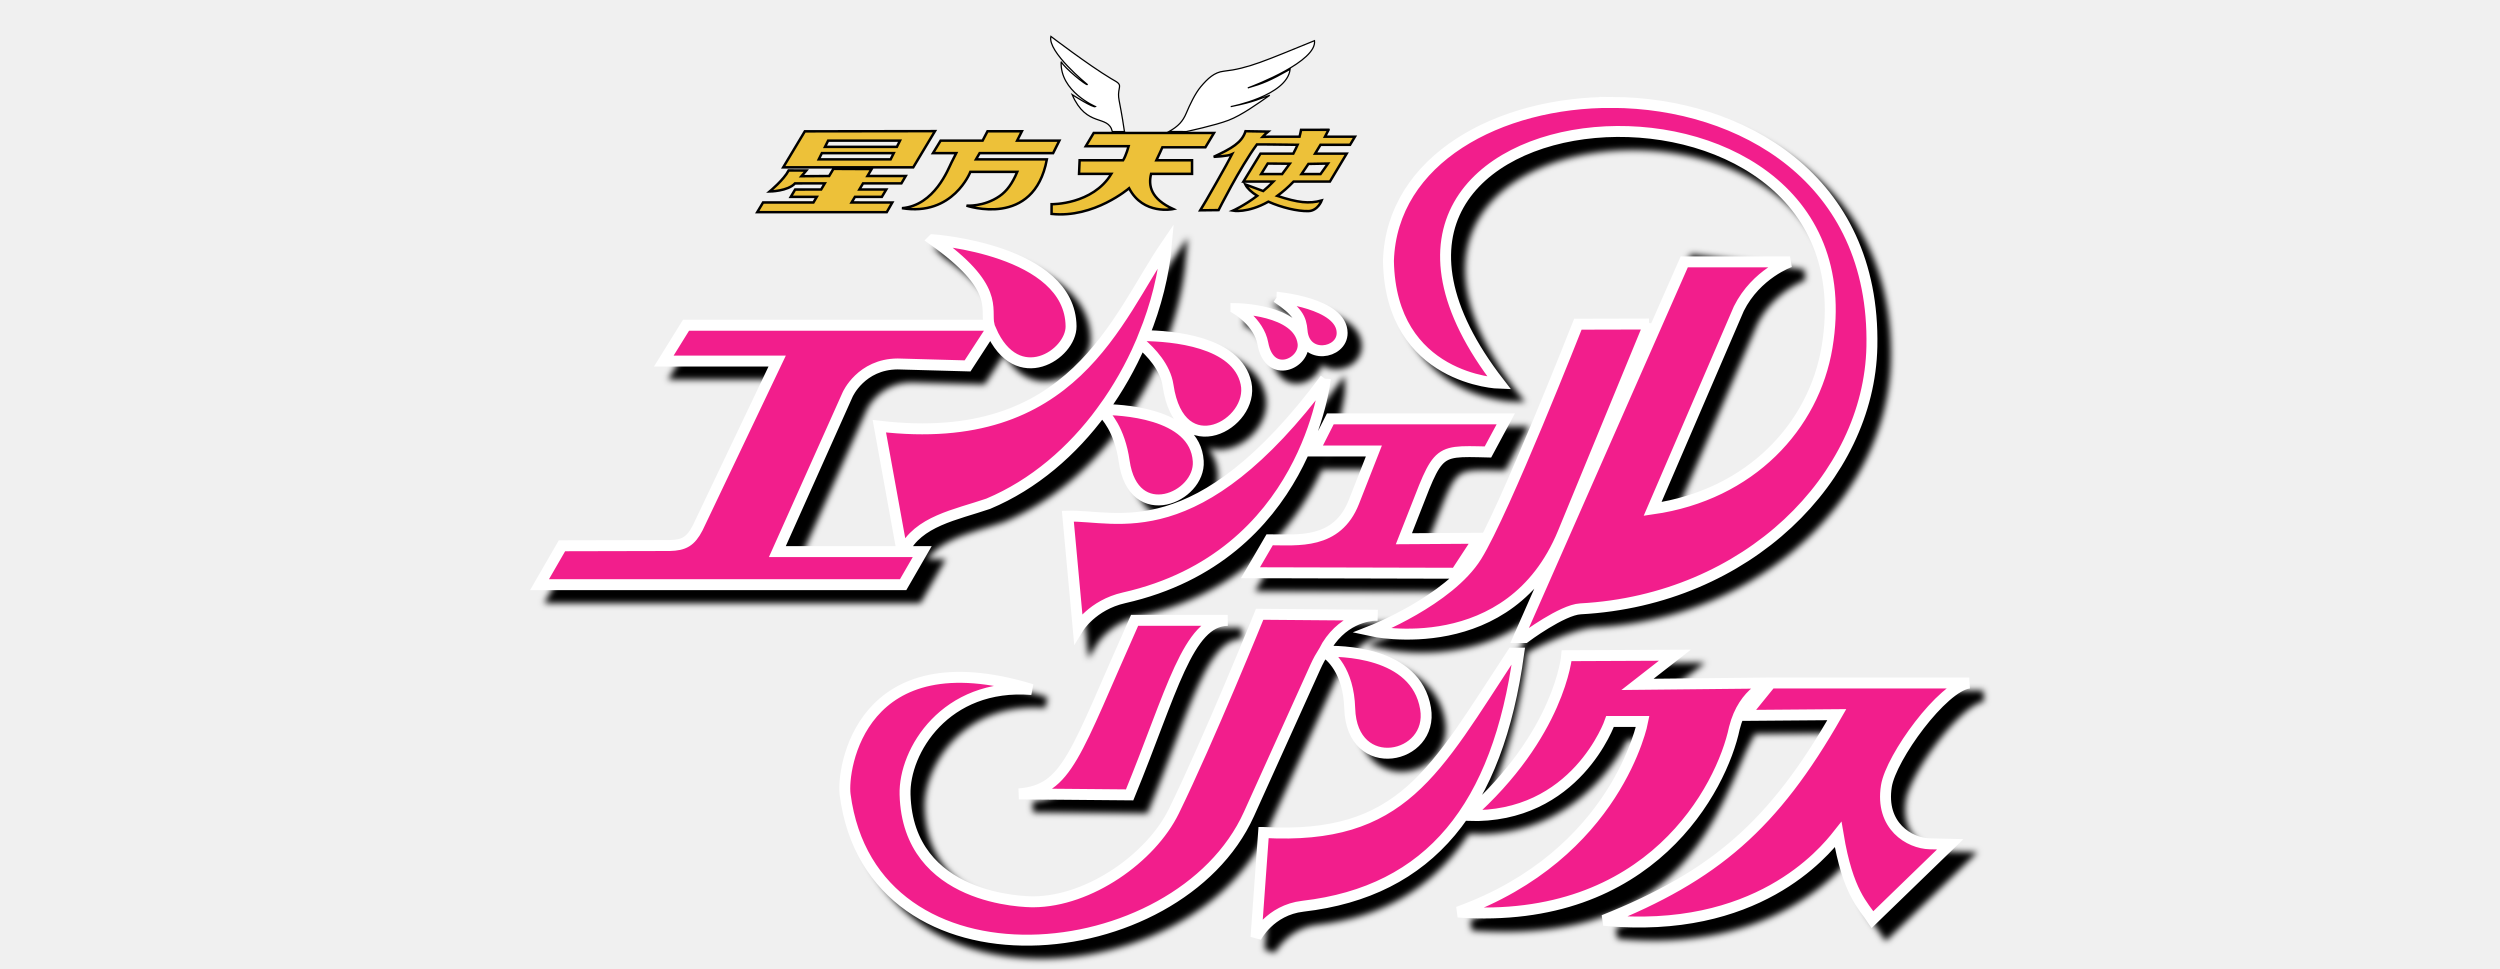
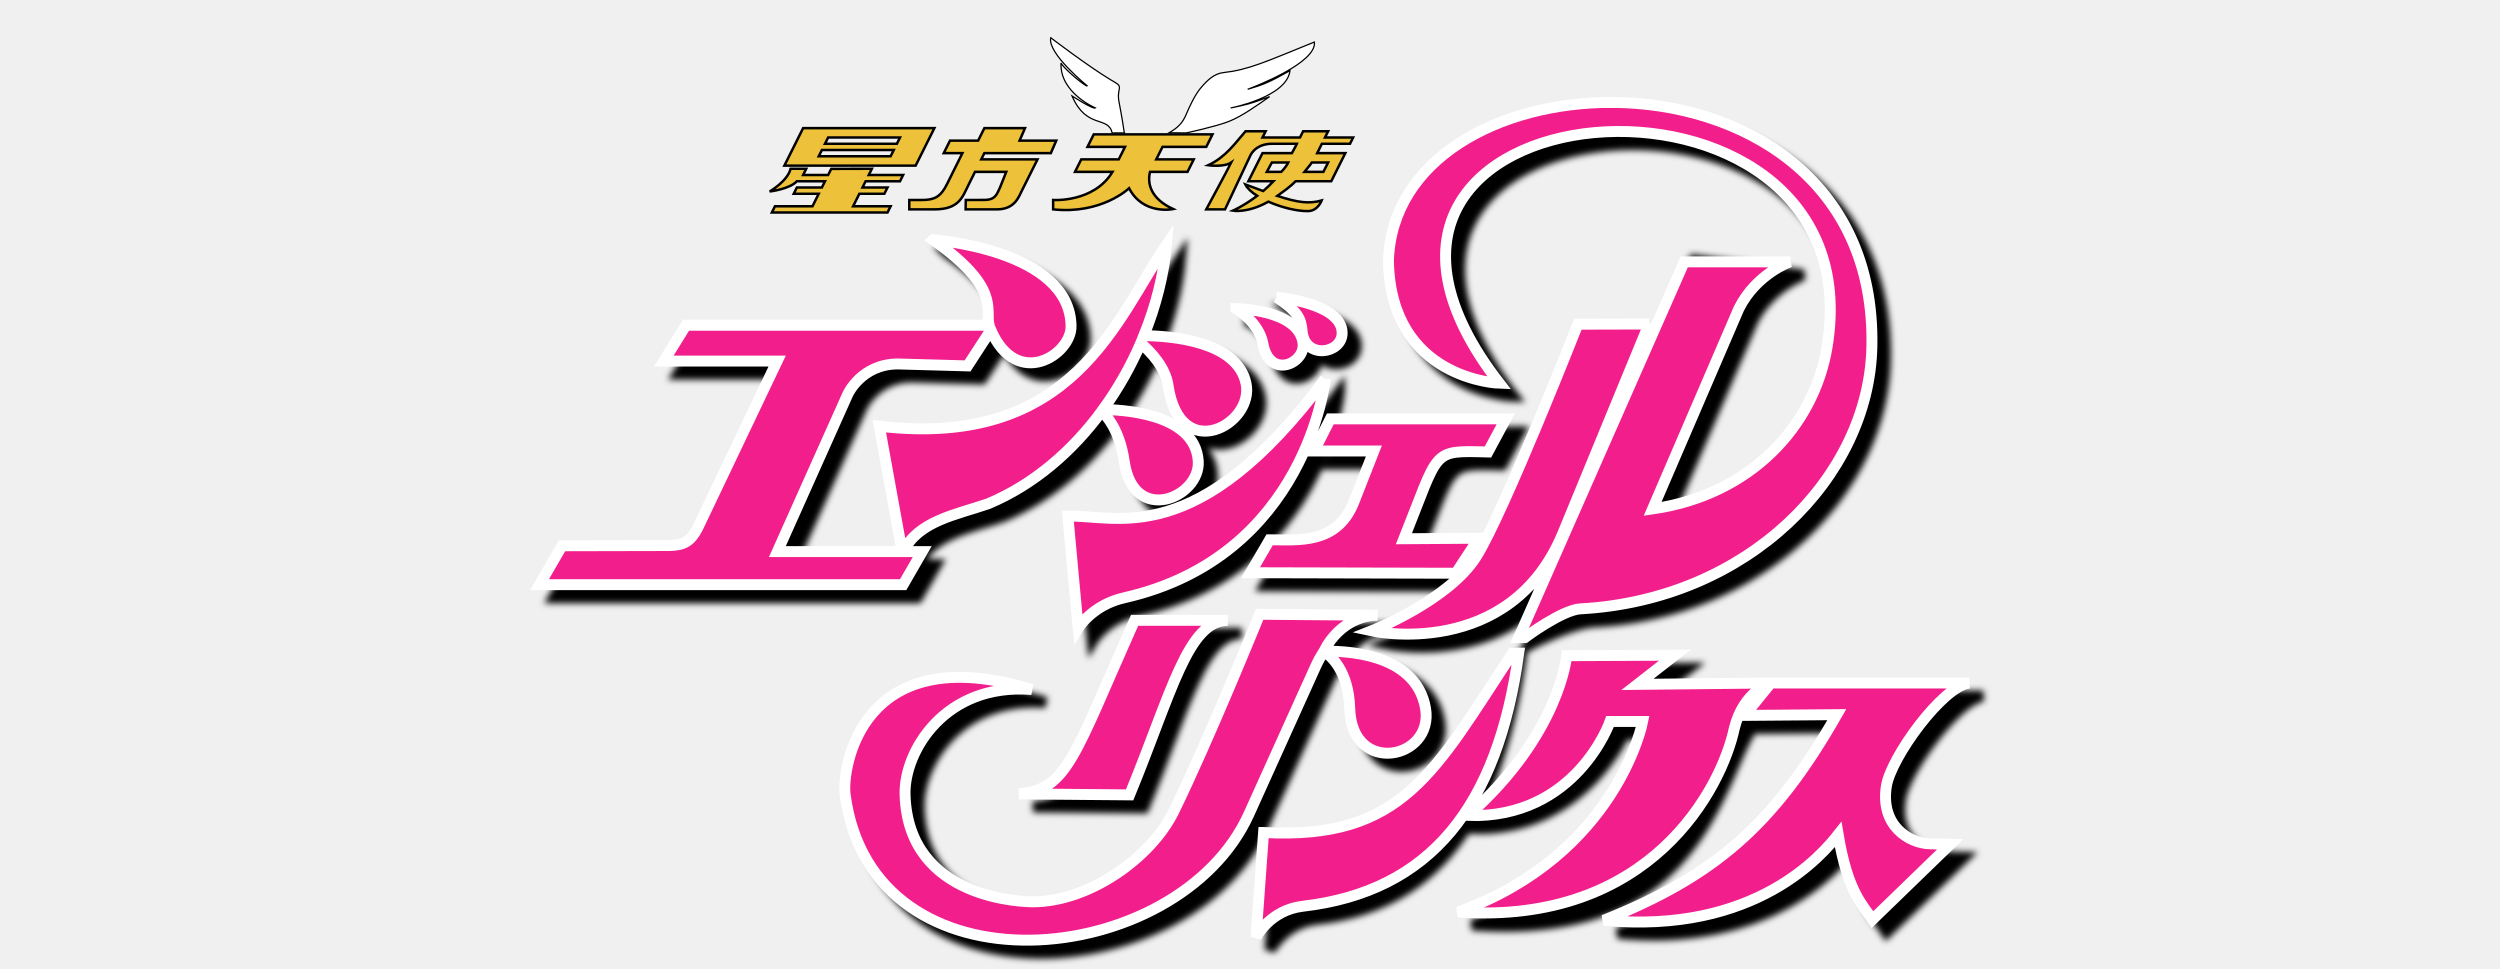
<svg xmlns="http://www.w3.org/2000/svg" version="1.1" id="svg2" width="800" height="310" viewBox="0 0 800 310">
  <defs id="defs6">
    <filter style="color-interpolation-filters:sRGB;" id="filter1269">
      <feGaussianBlur stdDeviation="1 1" result="blur" id="feGaussianBlur1267" />
    </filter>
  </defs>
  <g id="layer1" style="display:inline">
    <path id="path1062" d="m 520.338,36.967 c -36.171,-0.201 -70.693,18.105 -71.717,50.705 0.68,38.174 35.715,39.146 35.715,39.146 -75.346,-97.185 121.518,-112.887 104.644,-11.543 -4.19,25.166 -24.329,47.253 -55.831,51.775 l 27.603,-64.094 c 5.614,-11.229 16.374,-14.971 16.374,-14.971 l -34.947,-4.75 L 489,206.592 c 0,0 13.745,-7.174 21.066,-7.569 53.524,-2.882 92.391,-42.097 93.26,-83.904 1.121,-53.923 -41.994,-77.925 -82.988,-78.153 z M 303.063,80.896 c 21.587,15.286 16.754,21.959 17.929,27.27 l -1.014,0.08 h -95.938 l -7.113,11.467 h 36.279 l -25.451,53.413 c -2.261,4.367 -4.434,5.498 -8.917,5.614 l -34.497,0.08 -7.188,12.451 h 116.361 l 6.11,-10.582 h -6.05 c 4.694,-9.77 16.744,-11.749 27.176,-15.323 14.67,-6.154 26.948,-16.864 36.332,-29.605 1.29,1.191 5.726,5.879 7.169,16.007 2.965,20.81 24.424,11.593 23.707,0 -0.981,-15.855 -26.016,-16.536 -30.498,-16.533 4.84,-6.655 8.889,-13.848 12.084,-21.228 3.213,2.75 7.874,7.638 8.743,13.51 3.802,25.69 27.752,12.358 24.951,-0.7 -2.89,-13.474 -23.823,-15.137 -32.696,-15.243 3.928,-9.69 6.409,-19.626 7.219,-29.022 -16.014,23.429 -29.632,65.322 -91.86,58.003 l 7.287,40.134 h -39.926 c 7.499,-16.759 19.501,-43.573 22.496,-50.277 0,0 4.285,-9.712 16.011,-9.776 l 22.363,0.624 7.449,-11.46 c 8.411,19.233 25.771,7.804 25.67,-1.23 -0.275,-24.561 -44.19,-27.675 -44.19,-27.675 z m 110.001,18.395 c 6.667,4.523 7.784,6.77 8.108,10.722 0.767,9.361 12.845,7.449 12.829,0.704 -0.023,-9.591 -20.937,-11.426 -20.937,-11.426 z m -13.06,3.628 c 0,0 7.349,4.276 8.615,11.15 2.166,11.763 13.715,6.39 12.867,-0.117 -1.413,-10.842 -21.482,-11.032 -21.482,-11.032 z m 132.198,4.941 -22.772,0.057 c 0,0 -23.577,60 -32.42,74.214 -8.842,14.214 -33.634,23.93 -33.634,23.93 0,0 44.329,9.888 61.336,-31.425 27.49,-66.776 27.49,-66.776 27.49,-66.776 z M 428.599,125.449 c -41.022,55.027 -66.716,43.45 -82.375,43.891 l 3.307,35.84 c 0,0 4.458,-7.397 14.668,-9.704 58.604,-13.242 64.4,-70.026 64.4,-70.026 z m 1.619,12.754 -4.521,10.291 h 18.455 l -6.394,16.299 c -5.391,13.746 -18.062,12.107 -26.956,12.107 l -6.14,10.544 63.765,0.166 7.332,-11.199 -21.993,0.155 c 11.522,-28.734 8.586,-28.226 26.888,-27.759 l 5.709,-10.605 z m -22.613,62.535 c 0,0 -16.314,40.238 -27.448,63.004 -7.325,14.978 -27.09,28.896 -44.912,29.007 -2.378,0.015 -40.176,-0.31 -41.114,-34.308 -0.383,-13.897 12.867,-35.836 40.546,-33.63 -54.917,-16.762 -60.784,25.545 -59.728,33.608 8.619,65.811 106.582,56.378 129.224,6.258 l 21.247,-47.031 c 0.865,-1.914 1.781,-3.57 2.716,-5.07 2.05,1.309 7.921,6.082 8.289,18.296 0.655,21.737 27.004,16.301 24.263,0 -3.106,-18.473 -27.367,-18.882 -32.264,-18.777 6.5,-10.09 14.077,-11.01 16.268,-11.051 z m 37.088,0.306 0.655,0.004 c 0,0 -0.255,-0.011 -0.655,-0.004 z m -77.112,1.638 c -19.308,43.207 -21.357,54.213 -37.016,55.536 l 35.431,0.314 c 13.568,-33.062 18.606,-55.694 31.394,-55.85 z M 487,208.403 c 0,0 -13.077,68.123 -78.139,62.168 l -2.429,33.524 c 0,0 4.438,-8.704 14.997,-9.928 C 462.334,289.426 480.348,257.751 487,208.403 Z m 53.477,5.437 -34.622,0.155 c 0,0 -2.807,26.043 -34.622,51.151 34.621,1.092 48.503,-30.1 48.503,-30.1 h 10.446 c 0,0 -8.108,42.578 -59.104,60.98 C 532.835,300.392 545.616,266.044 557,240 c 6,-13 11.235,-16.649 11.235,-16.649 h -40.236 z m 30.721,8.887 -8.418,10.378 29.51,-0.242 c -20.178,35.352 -39.024,51.62 -74.581,65.812 48.813,4.679 70.334,-21.518 75.013,-27.445 3.119,18.714 8.031,22.691 10.994,27.214 l 24.872,-24.096 -6.549,-0.155 c -6.492,-0.155 -15.912,-5.699 -13.877,-18.482 1.458,-9.158 17.933,-31.892 26.51,-32.983 z" style="fill:#000000;fill-opacity:1;stroke:#000000;stroke-width:3.5;stroke-linecap:butt;stroke-linejoin:miter;stroke-miterlimit:4;stroke-dasharray:none;stroke-opacity:1;paint-order:normal;filter:url(#filter1269)" />
  </g>
  <g id="layer2" style="display:inline" transform="translate(-0.8786788,160.2601)">
    <g id="g1051" transform="matrix(0.9806797,0,0,0.9806797,161.8909,2.120577)">
      <path id="path1387" d="m 361.999,-132.158 c -36.884,-0.205 -72.086,18.462 -73.13,51.704 0.694,38.926 36.223,39.939 36.223,39.939 -76.831,-99.1 124.108,-115.132 106.901,-11.792 -4.273,25.662 -24.808,48.184 -56.931,52.795 L 403.209,-64.869 c 5.725,-11.45 16.697,-15.266 16.697,-15.266 H 385.397 L 331.39,42.439 h 2.039 c 0,0 12.102,-9.026 18.095,-9.348 54.578,-2.939 94.211,-42.927 95.097,-85.557 1.143,-54.985 -42.821,-79.46 -84.623,-79.693 z m -221.751,44.815 c 22.012,15.587 17.084,22.392 18.283,27.808 l -1.034,0.081 H 59.669 L 52.416,-47.761 H 89.409 L 63.457,6.705 c -2.306,4.453 -4.521,5.606 -9.093,5.725 l -35.176,0.081 -7.33,12.696 H 130.511 l 6.23,-10.791 h -6.169 c 4.786,-9.963 17.074,-11.98 27.711,-15.624 14.959,-6.275 27.479,-17.196 37.047,-30.188 1.315,1.215 5.839,5.995 7.311,16.323 3.023,21.22 24.905,11.822 24.174,0 -1,-16.168 -26.529,-16.862 -31.099,-16.859 4.935,-6.787 9.064,-14.121 12.322,-21.647 3.276,2.804 8.029,7.788 8.916,13.777 3.877,26.196 28.299,12.601 25.443,-0.714 -2.947,-13.74 -24.293,-15.436 -33.34,-15.543 4.005,-9.881 6.535,-20.012 7.361,-29.594 -16.33,23.891 -30.216,66.609 -93.67,59.145 l 7.43,40.925 H 89.467 c 7.646,-17.089 19.886,-44.431 22.939,-51.268 0,0 4.369,-9.904 16.327,-9.969 l 22.804,0.637 7.596,-11.686 c 8.577,19.612 26.279,7.957 26.176,-1.254 -0.281,-25.045 -45.06,-28.221 -45.06,-28.221 z m 112.168,18.757 c 6.798,4.612 7.937,6.904 8.267,10.933 0.783,9.546 13.098,7.596 13.082,0.718 -0.023,-9.78 -21.35,-11.651 -21.35,-11.651 z m -13.317,3.7 c 0,0 7.494,4.361 8.784,11.369 2.208,11.995 13.986,6.516 13.121,-0.12 -1.441,-11.056 -21.905,-11.25 -21.905,-11.25 z m 134.803,5.038 -23.221,0.058 c 0,0 -24.042,61.182 -33.058,75.676 -9.016,14.494 -34.297,24.401 -34.297,24.401 0,0 45.202,10.083 62.545,-32.044 28.031,-68.092 28.031,-68.092 28.031,-68.092 z M 268.257,-41.912 C 226.427,14.199 200.227,2.393 184.259,2.843 l 3.372,36.546 c 0,0 4.546,-7.543 14.957,-9.896 59.758,-13.503 65.669,-71.406 65.669,-71.406 z m 1.651,13.005 -5.313,10.493 h 19.522 l -6.52,16.62 C 272.1,12.222 259.18,10.551 250.11,10.551 l -6.261,10.752 67.032,0.17 7.477,-11.419 -24.437,0.158 c 11.749,-29.3 8.755,-28.782 27.418,-28.305 l 5.822,-10.814 z m -23.059,63.767 c 0,0 -16.636,41.031 -27.989,64.246 -7.47,15.273 -27.624,29.465 -45.797,29.578 -2.425,0.016 -40.968,-0.316 -41.924,-34.983 C 130.749,79.53 144.261,57.159 172.485,59.407 116.486,42.316 110.504,85.456 111.58,93.677 c 8.789,67.107 108.682,57.489 131.77,6.381 l 21.666,-47.957 c 0.882,-1.952 1.816,-3.64 2.77,-5.17 2.09,1.334 8.078,6.201 8.453,18.657 0.667,22.166 27.536,16.622 24.741,0 C 297.813,46.751 272.78,46.824 267.787,46.931 273.267,36.321 282.434,35.215 284.669,35.172 Z m 37.819,0.312 0.667,0.004 c 0,0 -0.26,-0.012 -0.667,-0.004 z m -78.632,1.67 C 186.349,80.901 184.259,92.123 168.291,93.473 l 36.129,0.32 c 13.835,-33.713 18.973,-56.791 32.013,-56.95 z m 42.093,69.226 -2.477,34.185 c 0,0 4.526,-8.875 15.293,-10.123 41.6,-4.822 63.604,-32.52 70.444,-82.593 h -2.039 c -25.493,38.749 -35.774,61.006 -81.22,58.531 z m 134.208,-57.849 -35.304,0.158 c 0,0 -2.166,25.627 -32.169,52.159 35.303,1.113 46.324,-30.693 46.324,-30.693 h 10.652 c 0,0 -8.267,43.417 -60.268,62.182 62.973,4.453 86.097,-40.64 90.176,-60.014 3.059,-12.236 11.916,-14.729 11.916,-14.729 L 370.139,57.735 Z m 31.326,9.062 -8.584,10.582 30.092,-0.247 c -20.575,36.049 -39.793,52.637 -76.051,67.108 49.774,4.771 71.72,-21.942 76.491,-27.985 3.18,19.083 8.19,23.138 11.211,27.75 l 25.362,-24.571 -6.678,-0.158 c -6.62,-0.158 -16.226,-5.812 -14.151,-18.846 1.486,-9.338 18.286,-32.52 27.032,-33.633 z" style="fill:#f21e8c;fill-opacity:1;stroke:#ffffff;stroke-width:3.569;stroke-linecap:butt;stroke-linejoin:miter;stroke-miterlimit:4;stroke-dasharray:none;stroke-opacity:1;paint-order:normal" />
-       <path id="path2564" d="m 217.322,-122.688 c 2.953,-1.686 4.443,-3.254 5.582,-5.972 1.093,-2.611 2.887,-6.431 4.729,-8.617 2.243,-2.662 4.442,-4.728 7.466,-5.059 8.122,-0.891 13.691,-3.502 29.648,-9.971 0.815,6.73 -19.119,14.444 -21.773,15.423 4.957,-1.438 7.137,-2.314 13.814,-6.076 -1.025,8.678 -19.383,12.174 -19.383,12.174 8.012,-1.568 9.868,-2.783 12.743,-3.705 -3.965,2.754 -9.113,6.48 -13.415,8.14 -4.429,1.709 -13.792,3.696 -13.792,3.696 z" style="display:inline;fill:#ffffff;stroke:#000000;stroke-width:0.408;stroke-linecap:butt;stroke-linejoin:miter;stroke-miterlimit:4;stroke-dasharray:none;stroke-opacity:1" />
-       <path id="path2483" d="m 147.844,-115.614 -1.553,3.059 c -1.036,2.039 -5.5,14.014 -16.163,14.903 16.697,2.738 22.322,-11.844 22.322,-11.844 h 15.296 c -1.601,3.778 -3.389,6.269 -5.764,7.909 -5.177,3.574 -10.801,3.104 -10.801,3.104 0,0 22.009,7.548 26.235,-15.091 h -23.134 l 1.193,-2.039 h 23.98 l 2.039,-4.079 -13.783,0 1.547,-3.059 h -11.217 l -1.594,3.059 -13.701,-4e-5 -2.491,4.079 z" style="display:inline;fill:#edc139;fill-opacity:1;stroke:#000000;stroke-width:0.816;stroke-linecap:butt;stroke-linejoin:miter;stroke-miterlimit:4;stroke-dasharray:none;stroke-opacity:1" />
-       <path id="path2486" d="m 192.697,-122.189 -2.581,4.312 h 13.988 c 0,0 -0.871,3.119 -1.816,4.597 h -14.186 l -0.192,4.435 h 10.546 c -6.111,10.101 -19.499,9.899 -19.499,9.899 l -0.011,3.169 c 13.835,1.486 25.294,-8.379 25.294,-8.379 4.617,8.886 14.395,6.796 14.395,6.796 -7.284,-3.331 -8.168,-7.581 -7.215,-11.486 h 13.365 v -4.435 h -11.632 c 0.818,-1.656 1.951,-4.234 1.951,-4.234 h 14.034 l 2.805,-4.675 z" style="display:inline;fill:#edc139;fill-opacity:1;stroke:#000000;stroke-width:0.816;stroke-linecap:butt;stroke-linejoin:miter;stroke-miterlimit:4;stroke-dasharray:none;stroke-opacity:1" />
-       <path id="path2491" d="m 140.895,-122.787 -42.462,0.061 -7.05,11.749 42.426,0 z m -11.405,3.094 -1.02,2.039 h -23.453 l 1.02,-2.039 z m -25.493,4.079 h 23.453 l -1.02,2.039 h -23.453 z m 3.764,5.139 -1.384,2.328 -9.045,0.066 1.586,-1.85 -5.758,-0.026 c -1.529,2.986 -6.203,6.865 -6.203,6.865 0,0 5.924,-0.075 8.266,-2.643 l 2.448,-0.006 h 7.275 l -1.188,2 -8.477,0.002 -1.441,2.402 h 8.489 l -1.084,1.825 -16.436,-0.005 -1.901,3.169 h 42.258 l 1.811,-3.157 -13.288,-0.004 1.097,-1.828 h 8.778 l 1.444,-2.408 -8.778,0.002 1.199,-1.998 h 12.512 l 1.419,-2.411 -12.486,0.002 1.358,-2.263 z" style="display:inline;fill:#edc139;fill-opacity:1;stroke:#000000;stroke-width:0.816;stroke-linecap:butt;stroke-linejoin:miter;stroke-miterlimit:4;stroke-dasharray:none;stroke-opacity:1" />
-       <path id="path2529" d="m 269.329,-123.226 -8.973,0.019 c -0.135,0.764 -0.301,1.505 -0.49,2.234 h -9.718 l -2.33,0.054 c 0.505,-0.55 1.307,-1.371 1.755,-1.721 l -7.334,-0.127 c -1.2,3.742 -4.484,5.592 -10.389,8.364 0,0 4.658,-0.197 6.011,-0.86 -1.104,2.264 -9.225,16.554 -10.378,18.31 l 5.957,-0.069 c 0,0 6.924,-13.82 12.515,-21.434 l 2.731,0.004 10.551,0.12 c -0.411,0.951 -0.962,1.956 -1.412,2.882 h -10.698 l -5.567,9.112 h 9.776 c -1.099,1.136 -2.22,2.17 -3.326,3.098 -1.763,-0.634 -3.684,-1.341 -5.841,-2.145 0.651,1.289 2.052,2.553 3.877,3.704 -4.342,3.271 -7.951,4.857 -7.951,4.857 0,0 4.831,0.885 11.593,-2.951 4.316,1.912 9.486,3.173 13.055,3.079 3.095,-0.082 4.348,-3.461 4.348,-3.461 -4.107,1.149 -7.759,0.704 -14.494,-1.497 1.703,-1.235 3.488,-2.765 5.324,-4.683 h 11.851 l 5.467,-9.112 h -10.285 c 0.583,-0.917 1.165,-1.874 1.748,-2.882 h 9.645 l 1.582,-2.639 h -9.764 c 0.39,-0.731 0.777,-1.477 1.165,-2.253 z m -19.857,11.01 7.197,0.058 -2.481,3.376 h -6.854 z m 19.677,0 -2.433,3.434 h -6.211 l 2.249,-3.31 z" clip-path="none" style="display:inline;fill:#edc139;fill-opacity:1;stroke:#000000;stroke-width:0.816;stroke-linecap:butt;stroke-linejoin:miter;stroke-miterlimit:4;stroke-dasharray:none;stroke-opacity:1" />
-       <path id="path2561" d="m 202.728,-122.649 c -1.743,-11.894 -2.362,-10.437 -1.621,-14.488 0.239,-1.306 -0.951,-1.718 -2.753,-2.798 -7.414,-4.443 -19.623,-13.767 -19.623,-13.767 -1.222,5.031 11.908,15.709 11.908,15.709 -0.17,0.555 -7.579,-5.469 -8.564,-7.462 -0.441,9.769 11.253,14.669 11.253,14.669 -0.679,0.588 -7.661,-3.915 -7.661,-3.915 4.742,10.981 11.779,6.332 13.112,12.06 0.973,0.009 3.075,-0.058 3.95,-0.01 z" style="display:inline;fill:#ffffff;stroke:#000000;stroke-width:0.408;stroke-linecap:butt;stroke-linejoin:miter;stroke-miterlimit:4;stroke-dasharray:none;stroke-opacity:1" />
+       <path id="path2564" d="m 217.279,-122.246 c 2.953,-1.686 4.443,-3.254 5.582,-5.972 1.093,-2.611 2.887,-6.431 4.729,-8.617 2.243,-2.662 4.442,-4.728 7.466,-5.059 8.122,-0.891 13.691,-3.502 29.648,-9.971 0.815,6.73 -19.119,14.444 -21.773,15.423 4.957,-1.438 7.137,-2.314 13.814,-6.076 -1.025,8.678 -19.383,12.174 -19.383,12.174 8.012,-1.568 9.868,-2.783 12.743,-3.705 -3.965,2.754 -9.113,6.48 -13.415,8.14 -4.429,1.709 -13.792,3.696 -13.792,3.696 z" style="display:inline;fill:#ffffff;stroke:#000000;stroke-width:0.408;stroke-linecap:butt;stroke-linejoin:miter;stroke-miterlimit:4;stroke-dasharray:none;stroke-opacity:1" />
+       <path id="path2483" d="m 149.856,-115.615 -5.07,10.197 c -2.039,4.079 -4.058,5.099 -8.158,5.099 h -4.107 v 3.059 h 8.186 c 8.158,0 9.177,-4.079 11.217,-8.158 l 2.039,-4.079 h 10.197 l -2.039,5.098 c -1.02,2.039 -1.33,4.045 -5.104,4.058 l -6.059,0.021 -0.054,3.059 h 10.197 c 5.84,0 7.138,-4.079 8.158,-6.118 l 5.098,-10.197 h -18.355 l 1.02,-2.039 21.685,4e-5 1.769,-4.079 -11.966,4e-5 1.769,-4.079 h -13.256 l -2.039,4.079 -9.177,-4e-5 -2.039,4.079 z" style="display:inline;fill:#edc139;fill-opacity:1;stroke:#000000;stroke-width:0.816;stroke-linecap:butt;stroke-linejoin:miter;stroke-miterlimit:4;stroke-dasharray:none;stroke-opacity:1" />
+       <path id="path2486" d="m 192.711,-121.733 -2.039,4.079 h 12.236 l -2.039,4.079 h -12.236 l -2.039,4.079 h 12.236 c -6.111,10.101 -19.374,9.177 -19.374,9.177 v 3.059 c 15.831,1.7 24.785,-6.895 24.785,-6.895 4.617,8.886 14.395,6.796 14.395,6.796 -7.284,-3.331 -8.522,-8.232 -7.569,-12.137 h 12.236 l 2.039,-4.079 h -12.236 l 2.039,-4.079 h 14.276 l 2.039,-4.079 z" style="display:inline;fill:#edc139;fill-opacity:1;stroke:#000000;stroke-width:0.816;stroke-linecap:butt;stroke-linejoin:miter;stroke-miterlimit:4;stroke-dasharray:none;stroke-opacity:1" />
+       <path id="path2491" d="M 140.706,-123.772 H 97.879 l -6.118,12.236 H 134.588 Z m -11.217,3.059 -1.02,2.039 h -23.453 l 1.02,-2.039 z m -25.493,4.079 h 23.453 l -1.02,2.039 h -23.453 z m 3.059,6.159 -1.02,1.999 h -8.158 l 1.02,-2.039 h -5.099 c -1.02,4.079 -6.841,7.424 -6.841,7.424 0,0 6.539,-0.777 8.88,-3.345 h 9.177 l -1.02,2.039 h -8.158 l -1.02,2.039 h 8.158 l -2.039,4.079 -12.236,-1e-5 -1.02,2.039 h 37.729 l 1.02,-2.039 h -12.236 l 2.039,-4.079 h 8.158 l 1.02,-2.039 h -8.158 l 1.02,-2.039 h 11.217 l 1.02,-2.039 h -11.217 l 1.02,-2.039 z" style="display:inline;fill:#edc139;fill-opacity:1;stroke:#000000;stroke-width:0.816;stroke-linecap:butt;stroke-linejoin:miter;stroke-miterlimit:4;stroke-dasharray:none;stroke-opacity:1" />
+       <path id="path2529" d="m 269.189,-122.752 h -8.158 l -1.02,2.039 H 247.775 l 1.02,-2.039 h -6.555 c -3.376,3.825 -6.29,8.328 -12.195,11.1 0,0 5.203,0.703 7.534,-0.909 -1.104,2.264 -8.158,15.301 -8.158,15.301 h 6.118 l 8.158,-17.335 c 0,0 1.454,-4.079 7.25,-4.079 h 8.045 c -0.411,0.951 -1.179,2.134 -1.629,3.059 h -9.588 l -4.608,9.177 h 8.181 c -1.099,1.136 -2.232,2.268 -3.337,3.195 -1.763,-0.634 -3.684,-1.341 -5.841,-2.145 0.651,1.289 2.052,2.553 3.877,3.704 -4.342,3.271 -7.951,4.857 -7.951,4.857 0,0 4.831,0.885 11.593,-2.951 4.316,1.912 9.486,3.173 13.055,3.079 3.095,-0.082 4.348,-3.461 4.348,-3.461 -4.107,1.149 -7.759,0.704 -14.494,-1.497 1.703,-1.235 4.13,-2.863 5.966,-4.781 h 11.645 l 4.592,-9.177 h -9.172 l 1.521,-3.059 h 9.177 l 1.02,-2.039 h -9.177 z m -18.355,10.197 h 5.346 c -0.338,0.677 -0.974,1.698 -2.287,3.059 h -4.716 z m 18.355,0 -1.545,3.059 h -6.182 c 1.179,-1.498 1.737,-2.039 2.406,-3.059 z" clip-path="none" style="display:inline;fill:#edc139;fill-opacity:1;stroke:#000000;stroke-width:0.816;stroke-linecap:butt;stroke-linejoin:miter;stroke-miterlimit:4;stroke-dasharray:none;stroke-opacity:1" />
+       <path id="path2561" d="m 202.685,-122.207 c -1.743,-11.894 -2.362,-10.437 -1.621,-14.488 0.239,-1.306 -0.951,-1.718 -2.753,-2.798 -7.414,-4.443 -19.623,-13.767 -19.623,-13.767 -1.222,5.031 11.908,15.709 11.908,15.709 -0.17,0.555 -7.579,-5.469 -8.564,-7.462 -0.441,9.769 11.253,14.669 11.253,14.669 -0.679,0.588 -7.661,-3.915 -7.661,-3.915 4.742,10.981 11.779,6.332 13.112,12.06 0.973,0.009 3.075,-0.058 3.95,-0.01 z" style="display:inline;fill:#ffffff;stroke:#000000;stroke-width:0.408;stroke-linecap:butt;stroke-linejoin:miter;stroke-miterlimit:4;stroke-dasharray:none;stroke-opacity:1" />
    </g>
  </g>
</svg>
